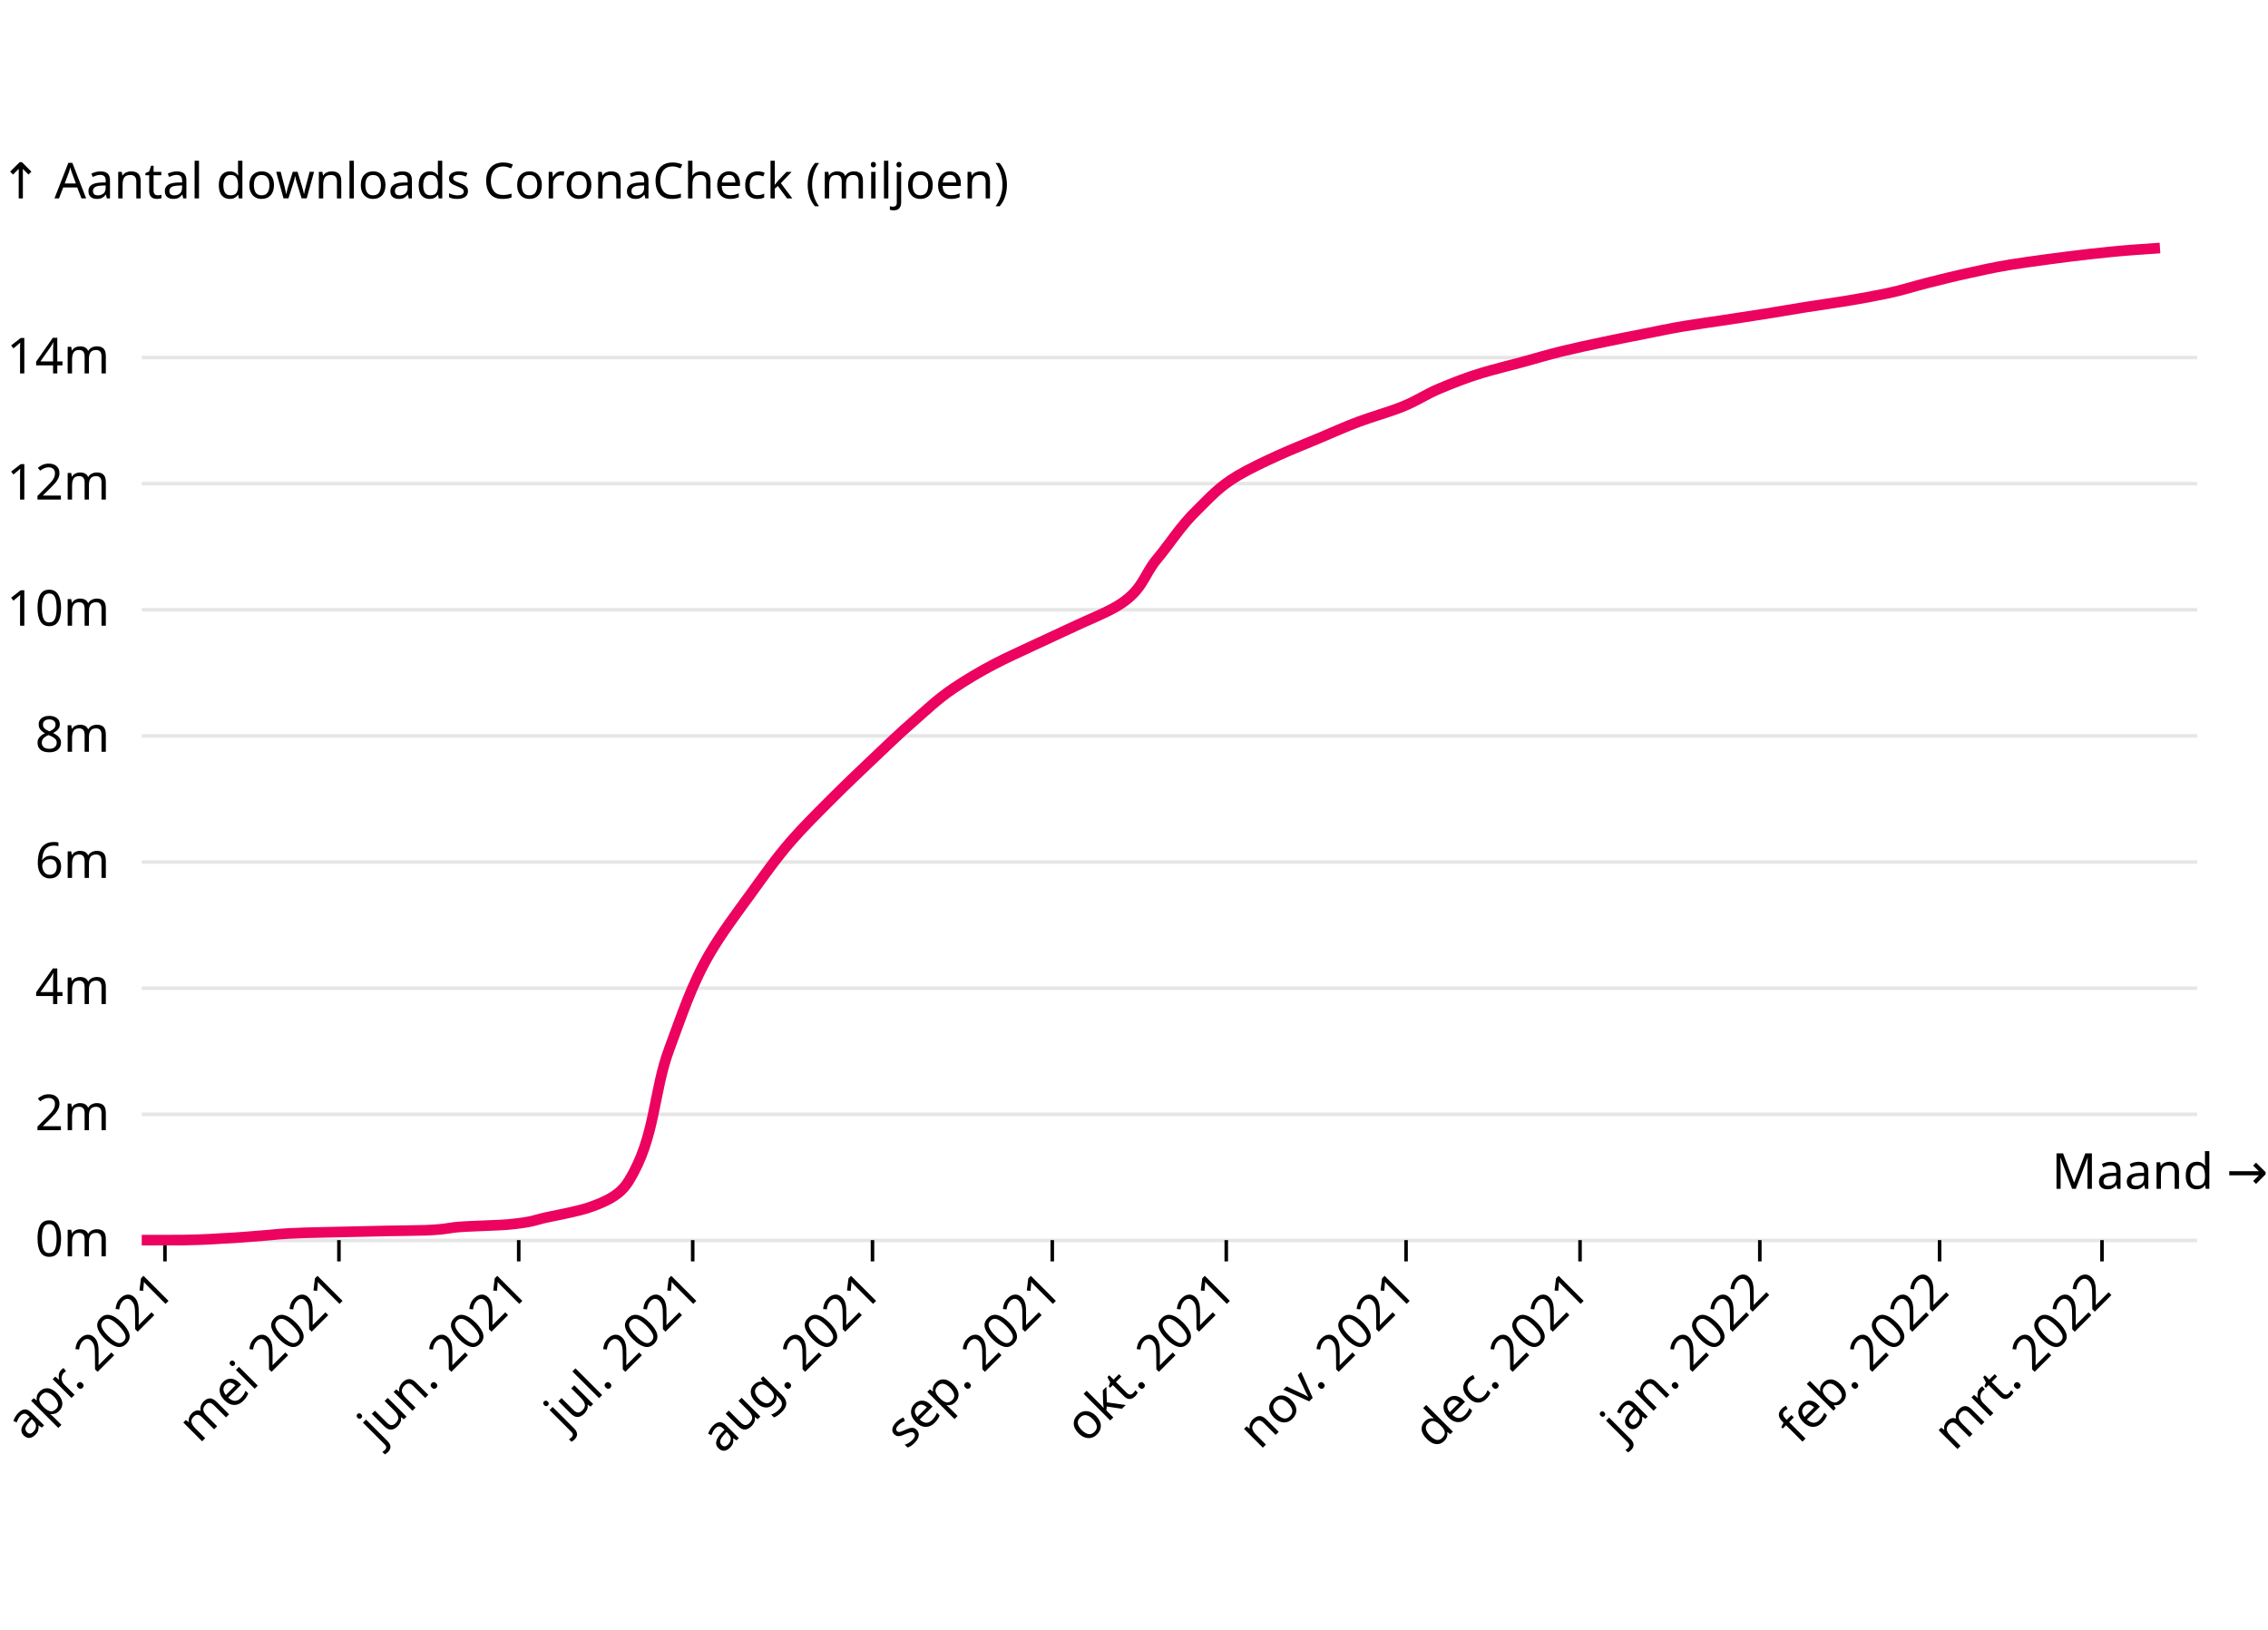
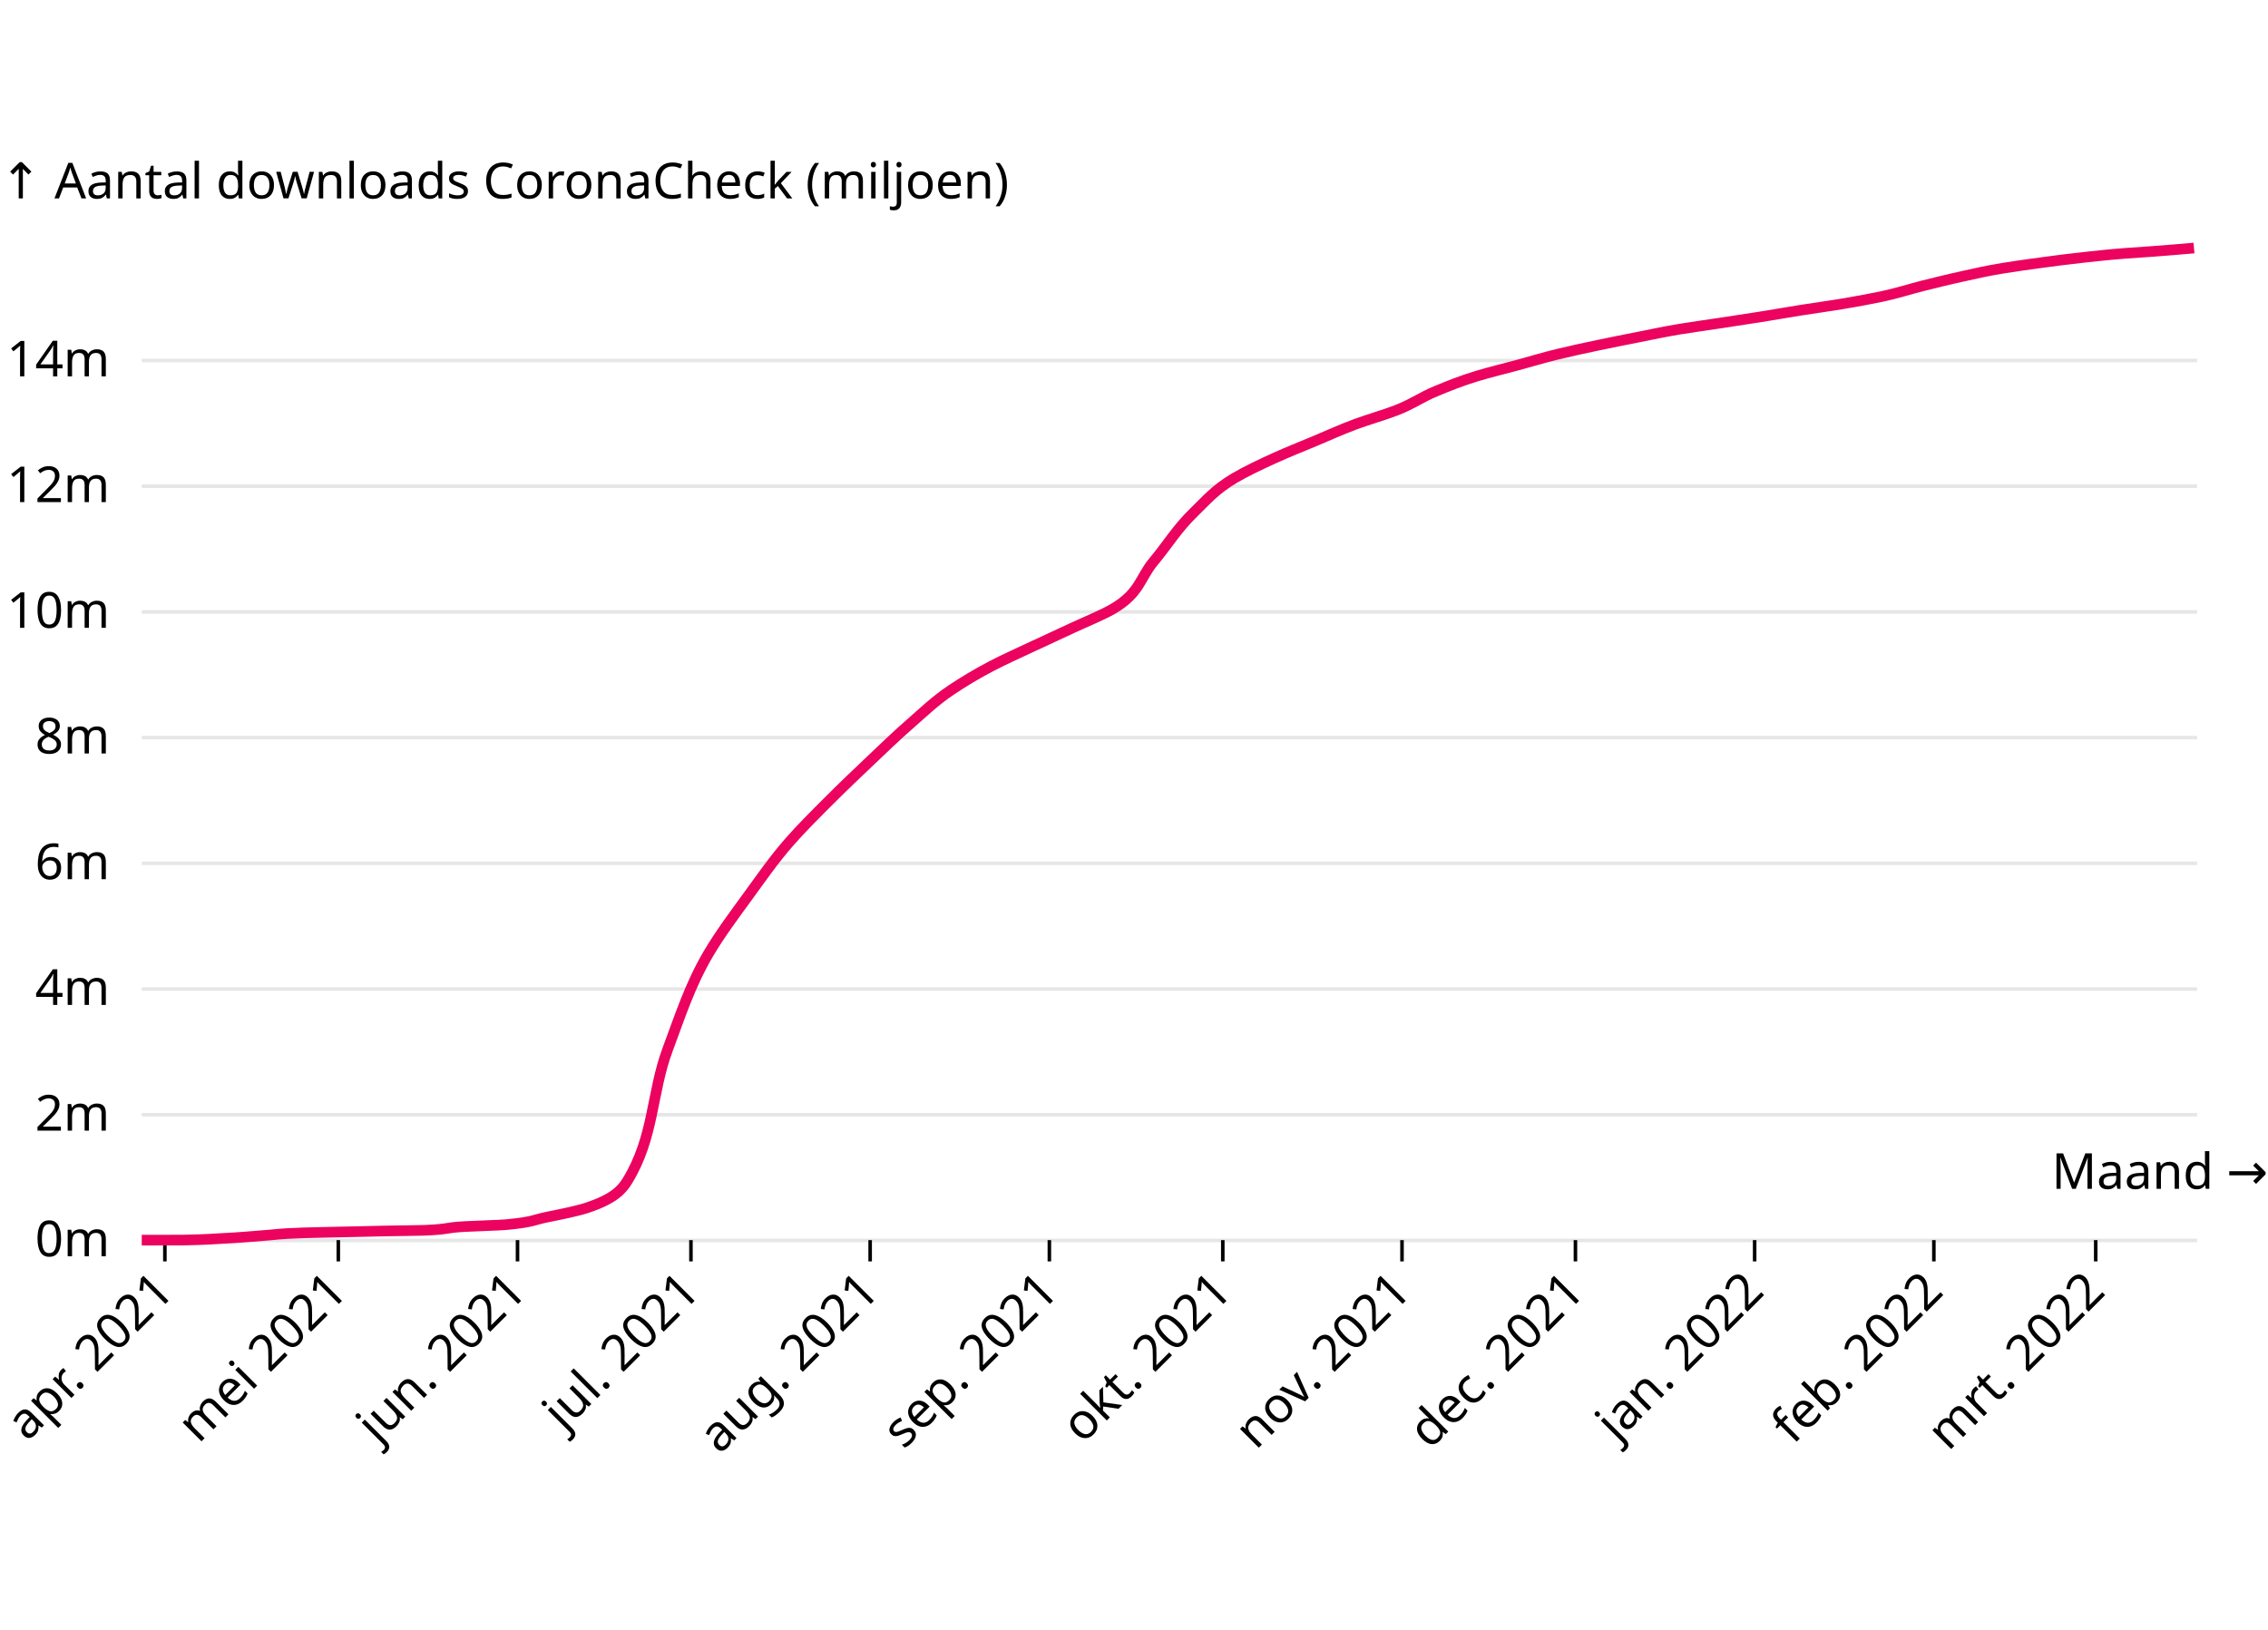
<svg xmlns="http://www.w3.org/2000/svg" class="plot" fill="currentColor" text-anchor="middle" width="640" height="460" viewBox="0 0 640 400" style="font-family: 'RO Sans', sans-serif; font-size: 14px;">
  <g transform="translate(40,0)" fill="none" text-anchor="end">
-     <g class="tick" opacity="1" transform="translate(0,320.0881)">
+     <g class="tick" opacity="1" transform="translate(0,320.0878)">
      <line stroke="currentColor" x2="0" />
      <line stroke="currentColor" x2="580" stroke-opacity="0.1" />
      <text fill="currentColor" x="-9" dy="0.32em">0m</text>
    </g>
-     <g class="tick" opacity="1" transform="translate(0,284.4905)">
+     <g class="tick" opacity="1" transform="translate(0,284.6097)">
      <line stroke="currentColor" x2="0" />
      <line stroke="currentColor" x2="580" stroke-opacity="0.1" />
      <text fill="currentColor" x="-9" dy="0.32em">2m</text>
    </g>
-     <g class="tick" opacity="1" transform="translate(0,248.8929)">
+     <g class="tick" opacity="1" transform="translate(0,249.1316)">
      <line stroke="currentColor" x2="0" />
      <line stroke="currentColor" x2="580" stroke-opacity="0.1" />
      <text fill="currentColor" x="-9" dy="0.32em">4m</text>
    </g>
-     <g class="tick" opacity="1" transform="translate(0,213.2953)">
+     <g class="tick" opacity="1" transform="translate(0,213.6535)">
      <line stroke="currentColor" x2="0" />
      <line stroke="currentColor" x2="580" stroke-opacity="0.1" />
      <text fill="currentColor" x="-9" dy="0.32em">6m</text>
    </g>
-     <g class="tick" opacity="1" transform="translate(0,177.6977)">
+     <g class="tick" opacity="1" transform="translate(0,178.1754)">
      <line stroke="currentColor" x2="0" />
      <line stroke="currentColor" x2="580" stroke-opacity="0.1" />
      <text fill="currentColor" x="-9" dy="0.32em">8m</text>
    </g>
-     <g class="tick" opacity="1" transform="translate(0,142.1001)">
+     <g class="tick" opacity="1" transform="translate(0,142.6973)">
      <line stroke="currentColor" x2="0" />
      <line stroke="currentColor" x2="580" stroke-opacity="0.1" />
      <text fill="currentColor" x="-9" dy="0.32em">10m</text>
    </g>
-     <g class="tick" opacity="1" transform="translate(0,106.5025)">
+     <g class="tick" opacity="1" transform="translate(0,107.2192)">
      <line stroke="currentColor" x2="0" />
      <line stroke="currentColor" x2="580" stroke-opacity="0.1" />
      <text fill="currentColor" x="-9" dy="0.32em">12m</text>
    </g>
-     <g class="tick" opacity="1" transform="translate(0,70.90492)">
+     <g class="tick" opacity="1" transform="translate(0,71.7411)">
      <line stroke="currentColor" x2="0" />
      <line stroke="currentColor" x2="580" stroke-opacity="0.1" />
      <text fill="currentColor" x="-9" dy="0.32em">14m</text>
    </g>
    <text fill="currentColor" transform="translate(-40,40)" dy="-1em" text-anchor="start">↑ Aantal downloads CoronaCheck (miljoen)</text>
  </g>
  <g transform="translate(0,320)" fill="none" text-anchor="middle">
-     <g class="tick" opacity="1" transform="translate(46.5462,0)">
+     <g class="tick" opacity="1" transform="translate(46.52528,0)">
      <line stroke="currentColor" y2="6" />
      <text fill="currentColor" dy="0.32em" transform="translate(0, 11.82843) rotate(-45)" text-anchor="end">apr. 2021</text>
    </g>
-     <g class="tick" opacity="1" transform="translate(95.64271,0)">
+     <g class="tick" opacity="1" transform="translate(95.46491,0)">
      <line stroke="currentColor" y2="6" />
      <text fill="currentColor" dy="0.32em" transform="translate(0, 11.82843) rotate(-45)" text-anchor="end">mei 2021</text>
    </g>
-     <g class="tick" opacity="1" transform="translate(146.3758,0)">
+     <g class="tick" opacity="1" transform="translate(146.0359,0)">
      <line stroke="currentColor" y2="6" />
      <text fill="currentColor" dy="0.32em" transform="translate(0, 11.82843) rotate(-45)" text-anchor="end">jun. 2021</text>
    </g>
-     <g class="tick" opacity="1" transform="translate(195.4723,0)">
+     <g class="tick" opacity="1" transform="translate(194.9755,0)">
      <line stroke="currentColor" y2="6" />
      <text fill="currentColor" dy="0.32em" transform="translate(0, 11.82843) rotate(-45)" text-anchor="end">jul. 2021</text>
    </g>
-     <g class="tick" opacity="1" transform="translate(246.2053,0)">
+     <g class="tick" opacity="1" transform="translate(245.5464,0)">
      <line stroke="currentColor" y2="6" />
      <text fill="currentColor" dy="0.32em" transform="translate(0, 11.82843) rotate(-45)" text-anchor="end">aug. 2021</text>
    </g>
-     <g class="tick" opacity="1" transform="translate(296.9384,0)">
+     <g class="tick" opacity="1" transform="translate(296.1174,0)">
      <line stroke="currentColor" y2="6" />
      <text fill="currentColor" dy="0.32em" transform="translate(0, 11.82843) rotate(-45)" text-anchor="end">sep. 2021</text>
    </g>
-     <g class="tick" opacity="1" transform="translate(346.0349,0)">
+     <g class="tick" opacity="1" transform="translate(345.057,0)">
      <line stroke="currentColor" y2="6" />
      <text fill="currentColor" dy="0.32em" transform="translate(0, 11.82843) rotate(-45)" text-anchor="end">okt. 2021</text>
    </g>
-     <g class="tick" opacity="1" transform="translate(396.768,0)">
+     <g class="tick" opacity="1" transform="translate(395.628,0)">
      <line stroke="currentColor" y2="6" />
      <text fill="currentColor" dy="0.32em" transform="translate(0, 11.82843) rotate(-45)" text-anchor="end">nov. 2021</text>
    </g>
-     <g class="tick" opacity="1" transform="translate(445.8645,0)">
+     <g class="tick" opacity="1" transform="translate(444.5676,0)">
      <line stroke="currentColor" y2="6" />
      <text fill="currentColor" dy="0.32em" transform="translate(0, 11.82843) rotate(-45)" text-anchor="end">dec. 2021</text>
    </g>
-     <g class="tick" opacity="1" transform="translate(496.5975,0)">
+     <g class="tick" opacity="1" transform="translate(495.1386,0)">
      <line stroke="currentColor" y2="6" />
      <text fill="currentColor" dy="0.32em" transform="translate(0, 11.82843) rotate(-45)" text-anchor="end">jan. 2022</text>
    </g>
-     <g class="tick" opacity="1" transform="translate(547.3306,0)">
+     <g class="tick" opacity="1" transform="translate(545.7095,0)">
      <line stroke="currentColor" y2="6" />
      <text fill="currentColor" dy="0.32em" transform="translate(0, 11.82843) rotate(-45)" text-anchor="end">feb. 2022</text>
    </g>
-     <g class="tick" opacity="1" transform="translate(593.154,0)">
+     <g class="tick" opacity="1" transform="translate(591.3865,0)">
      <line stroke="currentColor" y2="6" />
      <text fill="currentColor" dy="0.32em" transform="translate(0, 11.82843) rotate(-45)" text-anchor="end">mrt. 2022</text>
    </g>
    <text fill="currentColor" transform="translate(640,-10)" dy="-0.32em" text-anchor="end">Maand →</text>
  </g>
  <g fill="none" stroke="#ec025f" stroke-width="3" stroke-miterlimit="1">
-     <path d="M40,320C45.648,319.997,51.296,319.993,51.456,319.99C59.093,319.834,59.685,319.678,62.912,319.521C68.513,319.25,70.438,318.978,74.368,318.707C78.087,318.45,78.186,318.193,85.823,317.936C88.442,317.848,93.447,317.76,97.279,317.672C101.085,317.585,104.166,317.497,108.735,317.41C112.137,317.345,118.795,317.28,120.191,317.214C127.828,316.858,125.163,316.502,131.647,316.146C134.825,315.971,141.202,315.796,143.103,315.621C150.74,314.92,151.091,314.218,154.559,313.516C158.936,312.629,163.353,311.743,166.014,310.857C173.652,308.314,175.911,305.771,177.47,303.228C185.107,290.775,184.248,278.322,188.926,265.869C192.298,256.893,195.108,247.918,200.382,238.943C203.644,233.391,207.796,227.84,211.838,222.288C215.476,217.291,218.927,212.294,223.294,207.297C226.766,203.324,230.78,199.351,234.749,195.379C238.438,191.687,242.307,187.995,246.205,184.303C249.95,180.757,253.583,177.211,257.661,173.665C261.276,170.521,264.441,167.378,269.117,164.234C272.49,161.967,276.24,159.699,280.573,157.432C284.059,155.608,288.156,153.783,292.029,151.959C295.796,150.185,299.692,148.411,303.485,146.636C307.33,144.838,311.853,143.039,314.94,141.24C322.578,136.791,322.663,132.342,326.396,127.892C330.308,123.231,333.029,118.569,337.852,113.907C341.19,110.681,343.836,107.455,349.308,104.23C352.547,102.32,356.561,100.411,360.764,98.501C364.309,96.89,368.367,95.279,372.22,93.668C376.005,92.086,379.402,90.503,383.676,88.921C387.187,87.62,391.775,86.32,395.131,85.02C399.873,83.183,402.106,81.347,406.587,79.51C410.017,78.104,413.413,76.699,418.043,75.293C421.428,74.265,425.7,73.237,429.499,72.21C433.338,71.171,436.662,70.132,440.955,69.094C444.458,68.246,448.388,67.398,452.411,66.551C456.062,65.781,459.957,65.012,463.867,64.243C467.602,63.507,470.901,62.772,475.322,62.037C478.774,61.463,483.003,60.89,486.778,60.316C490.642,59.729,494.544,59.141,498.234,58.554C502.201,57.923,505.705,57.292,509.69,56.661C513.367,56.078,517.636,55.496,521.146,54.913C525.423,54.204,529.239,53.494,532.602,52.784C537.319,51.788,540.054,50.793,544.057,49.797C547.722,48.885,551.312,47.974,555.513,47.063C559.059,46.293,562.26,45.524,566.969,44.755C570.333,44.205,574.271,43.655,578.425,43.106C581.996,42.633,585.482,42.161,589.881,41.689C593.34,41.317,596.544,40.946,601.337,40.574C603.806,40.383,606.663,40.191,609.519,40" />
+     <path d="M40,320C45.63,319.997,51.26,319.993,51.419,319.99C59.032,319.834,59.622,319.679,62.838,319.523C68.422,319.252,70.341,318.982,74.258,318.711C77.965,318.455,78.064,318.199,85.677,317.943C88.287,317.856,93.276,317.768,97.096,317.68C100.889,317.593,103.961,317.506,108.515,317.419C111.907,317.354,118.543,317.289,119.935,317.224C127.548,316.869,124.891,316.514,131.354,316.158C134.522,315.984,140.879,315.81,142.773,315.636C150.386,314.937,150.736,314.237,154.192,313.537C158.556,312.654,162.959,311.771,165.612,310.888C173.225,308.353,175.476,305.819,177.031,303.284C184.644,290.873,183.787,278.462,188.45,266.051C191.811,257.105,194.613,248.16,199.869,239.215C203.121,233.682,207.26,228.149,211.289,222.616C214.915,217.636,218.355,212.656,222.708,207.675C226.169,203.716,230.171,199.756,234.127,195.797C237.804,192.118,241.66,188.438,245.546,184.759C249.279,181.224,252.901,177.69,256.966,174.156C260.569,171.023,263.724,167.89,268.385,164.757C271.747,162.497,275.485,160.238,279.804,157.978C283.279,156.16,287.363,154.341,291.223,152.523C294.978,150.755,298.862,148.987,302.643,147.218C306.475,145.426,310.985,143.633,314.062,141.841C321.675,137.406,321.759,132.972,325.481,128.537C329.38,123.891,332.093,119.245,336.9,114.599C340.227,111.384,342.865,108.169,348.32,104.954C351.549,103.051,355.55,101.148,359.739,99.245C363.273,97.639,367.317,96.034,371.158,94.428C374.931,92.851,378.317,91.274,382.577,89.696C386.077,88.401,390.651,87.105,393.997,85.809C398.723,83.978,400.948,82.148,405.416,80.317C408.835,78.916,412.22,77.515,416.835,76.114C420.209,75.09,424.468,74.066,428.254,73.042C432.081,72.006,435.395,70.971,439.674,69.936C443.165,69.091,447.083,68.246,451.093,67.402C454.732,66.635,458.615,65.868,462.512,65.101C466.236,64.369,469.524,63.636,473.931,62.903C477.372,62.331,481.587,61.76,485.351,61.188C489.202,60.602,493.091,60.017,496.77,59.432C500.724,58.803,504.217,58.174,508.189,57.545C511.854,56.964,516.11,56.384,519.608,55.803C523.872,55.096,527.676,54.388,531.028,53.681C535.73,52.689,538.457,51.696,542.447,50.704C546.099,49.795,549.679,48.887,553.866,47.979C557.401,47.212,560.591,46.445,565.285,45.679C568.639,45.131,572.563,44.583,576.705,44.035C580.264,43.564,583.739,43.094,588.124,42.623C591.572,42.253,594.766,41.882,599.543,41.512C602.004,41.321,605.133,41.131,607.7,40.94C611.916,40.627,615.518,40.313,619.119,40" />
  </g>
</svg>
